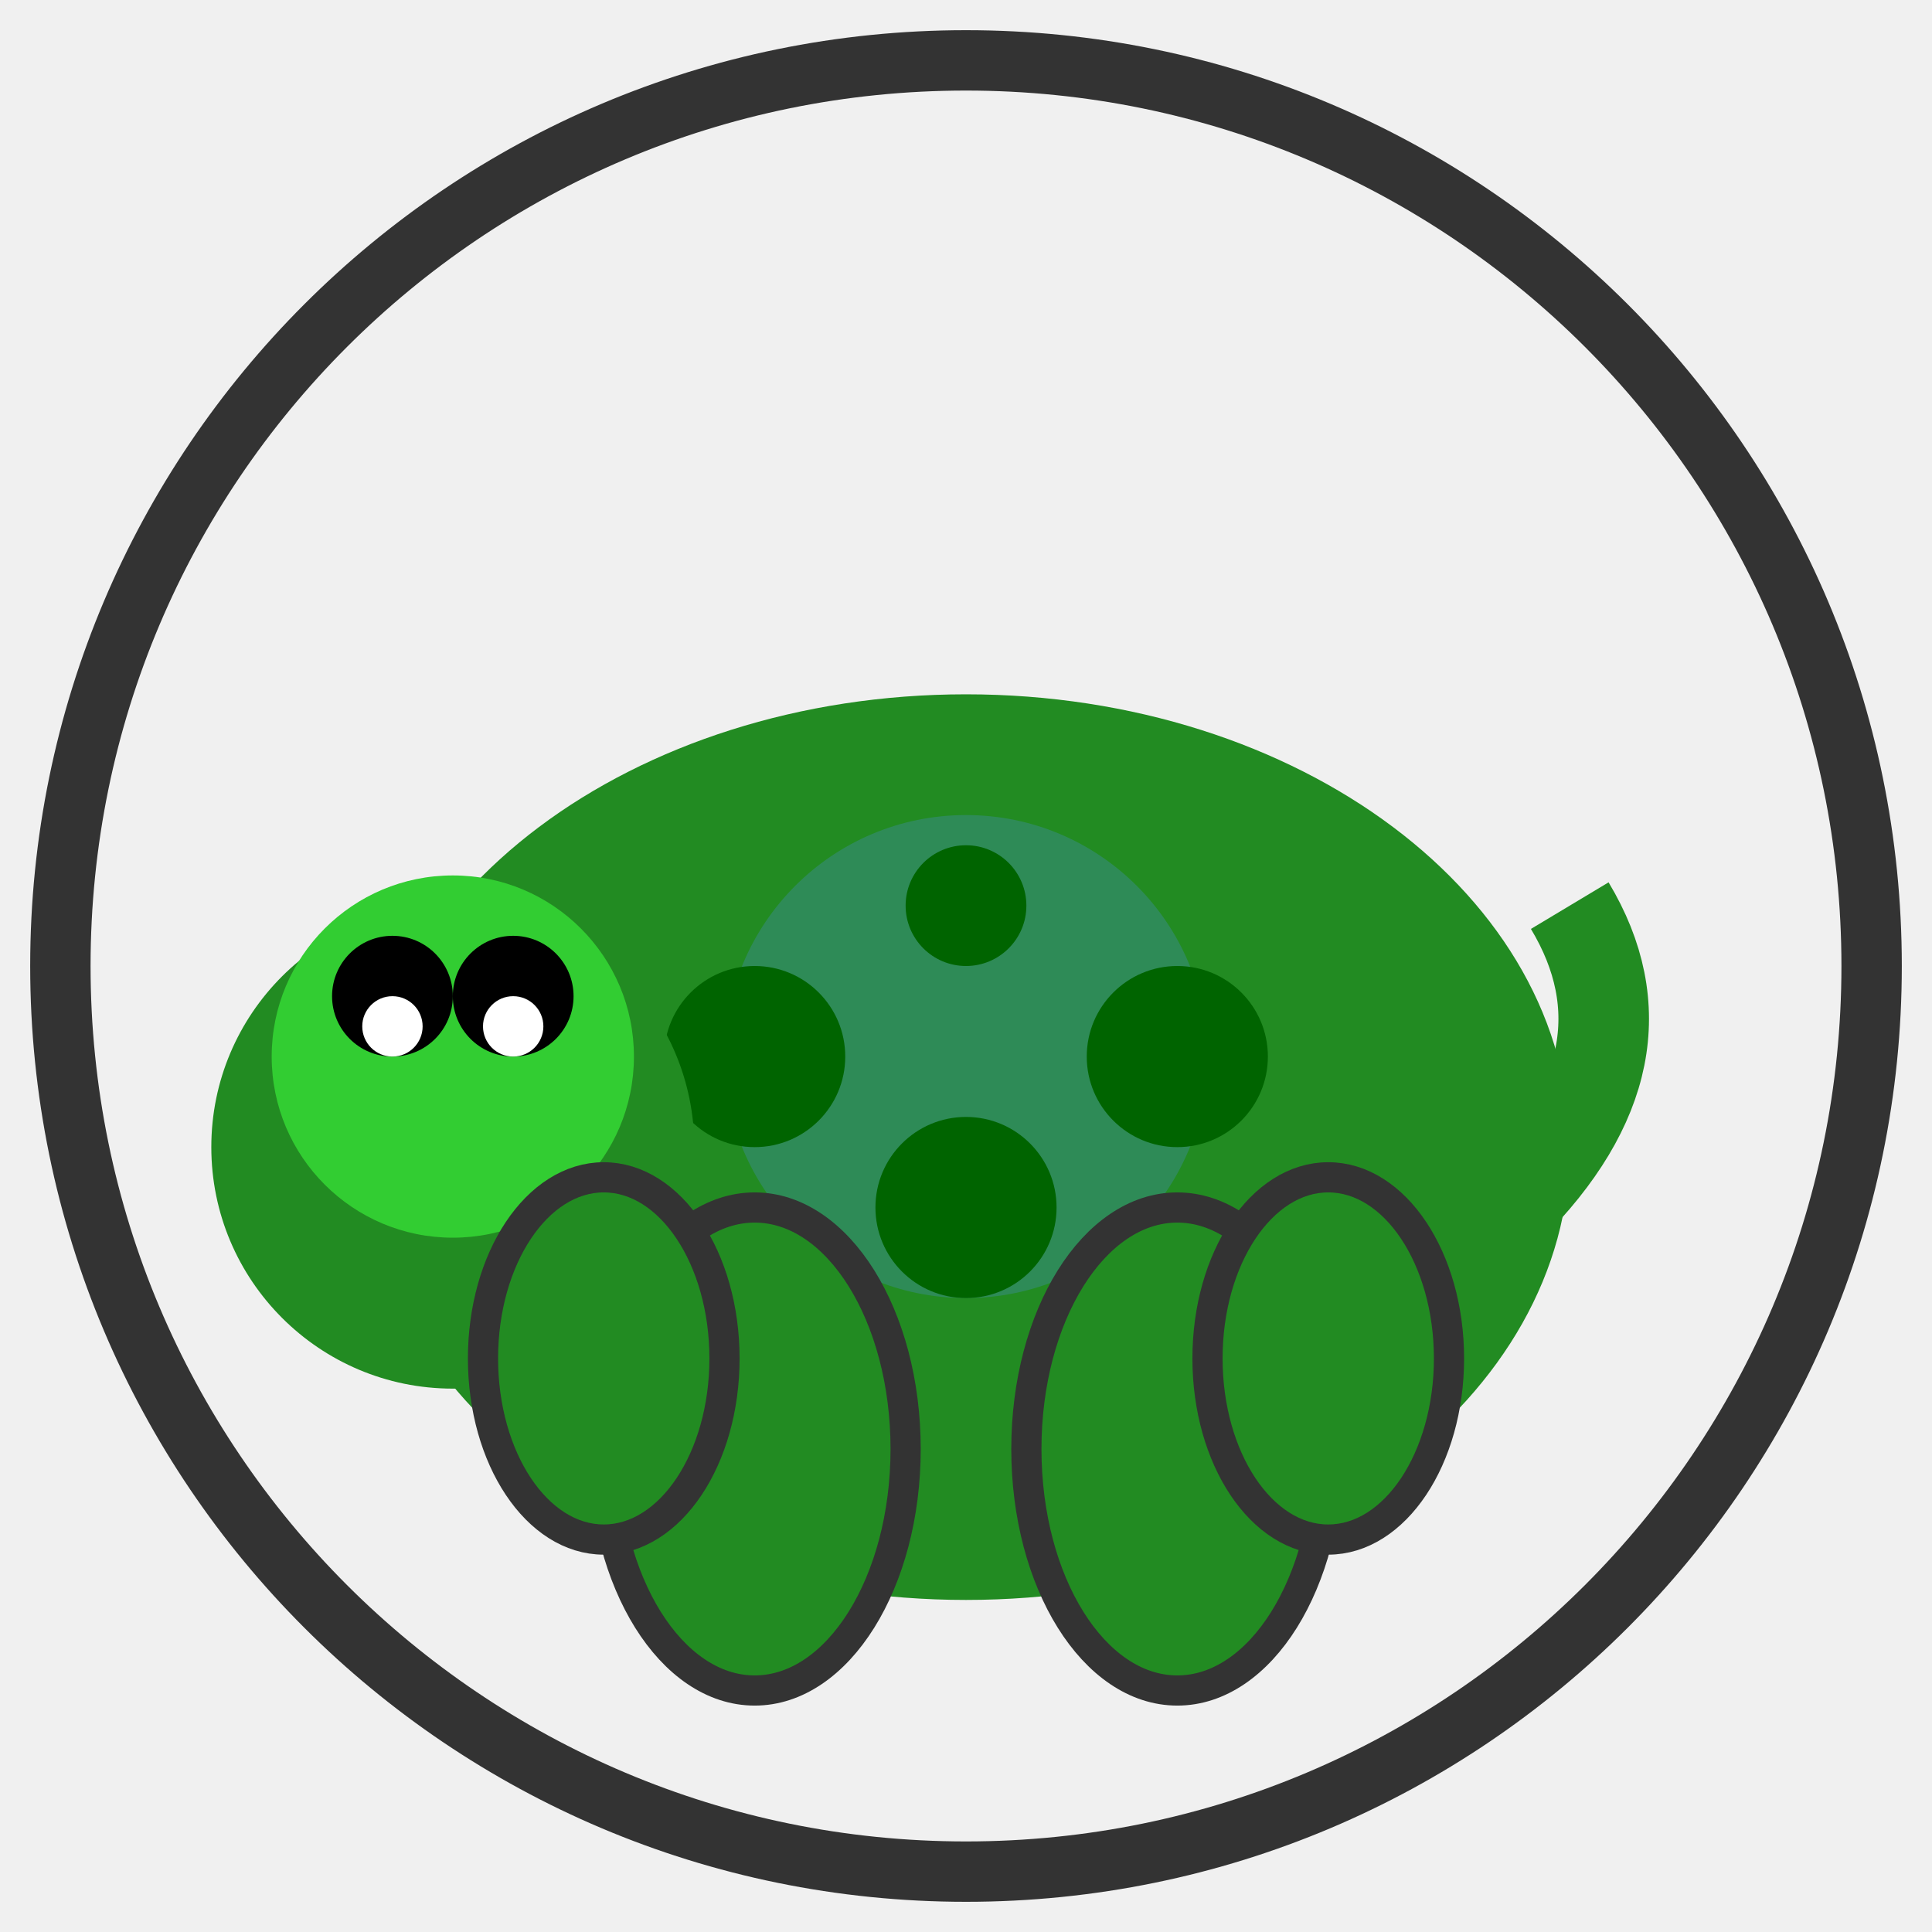
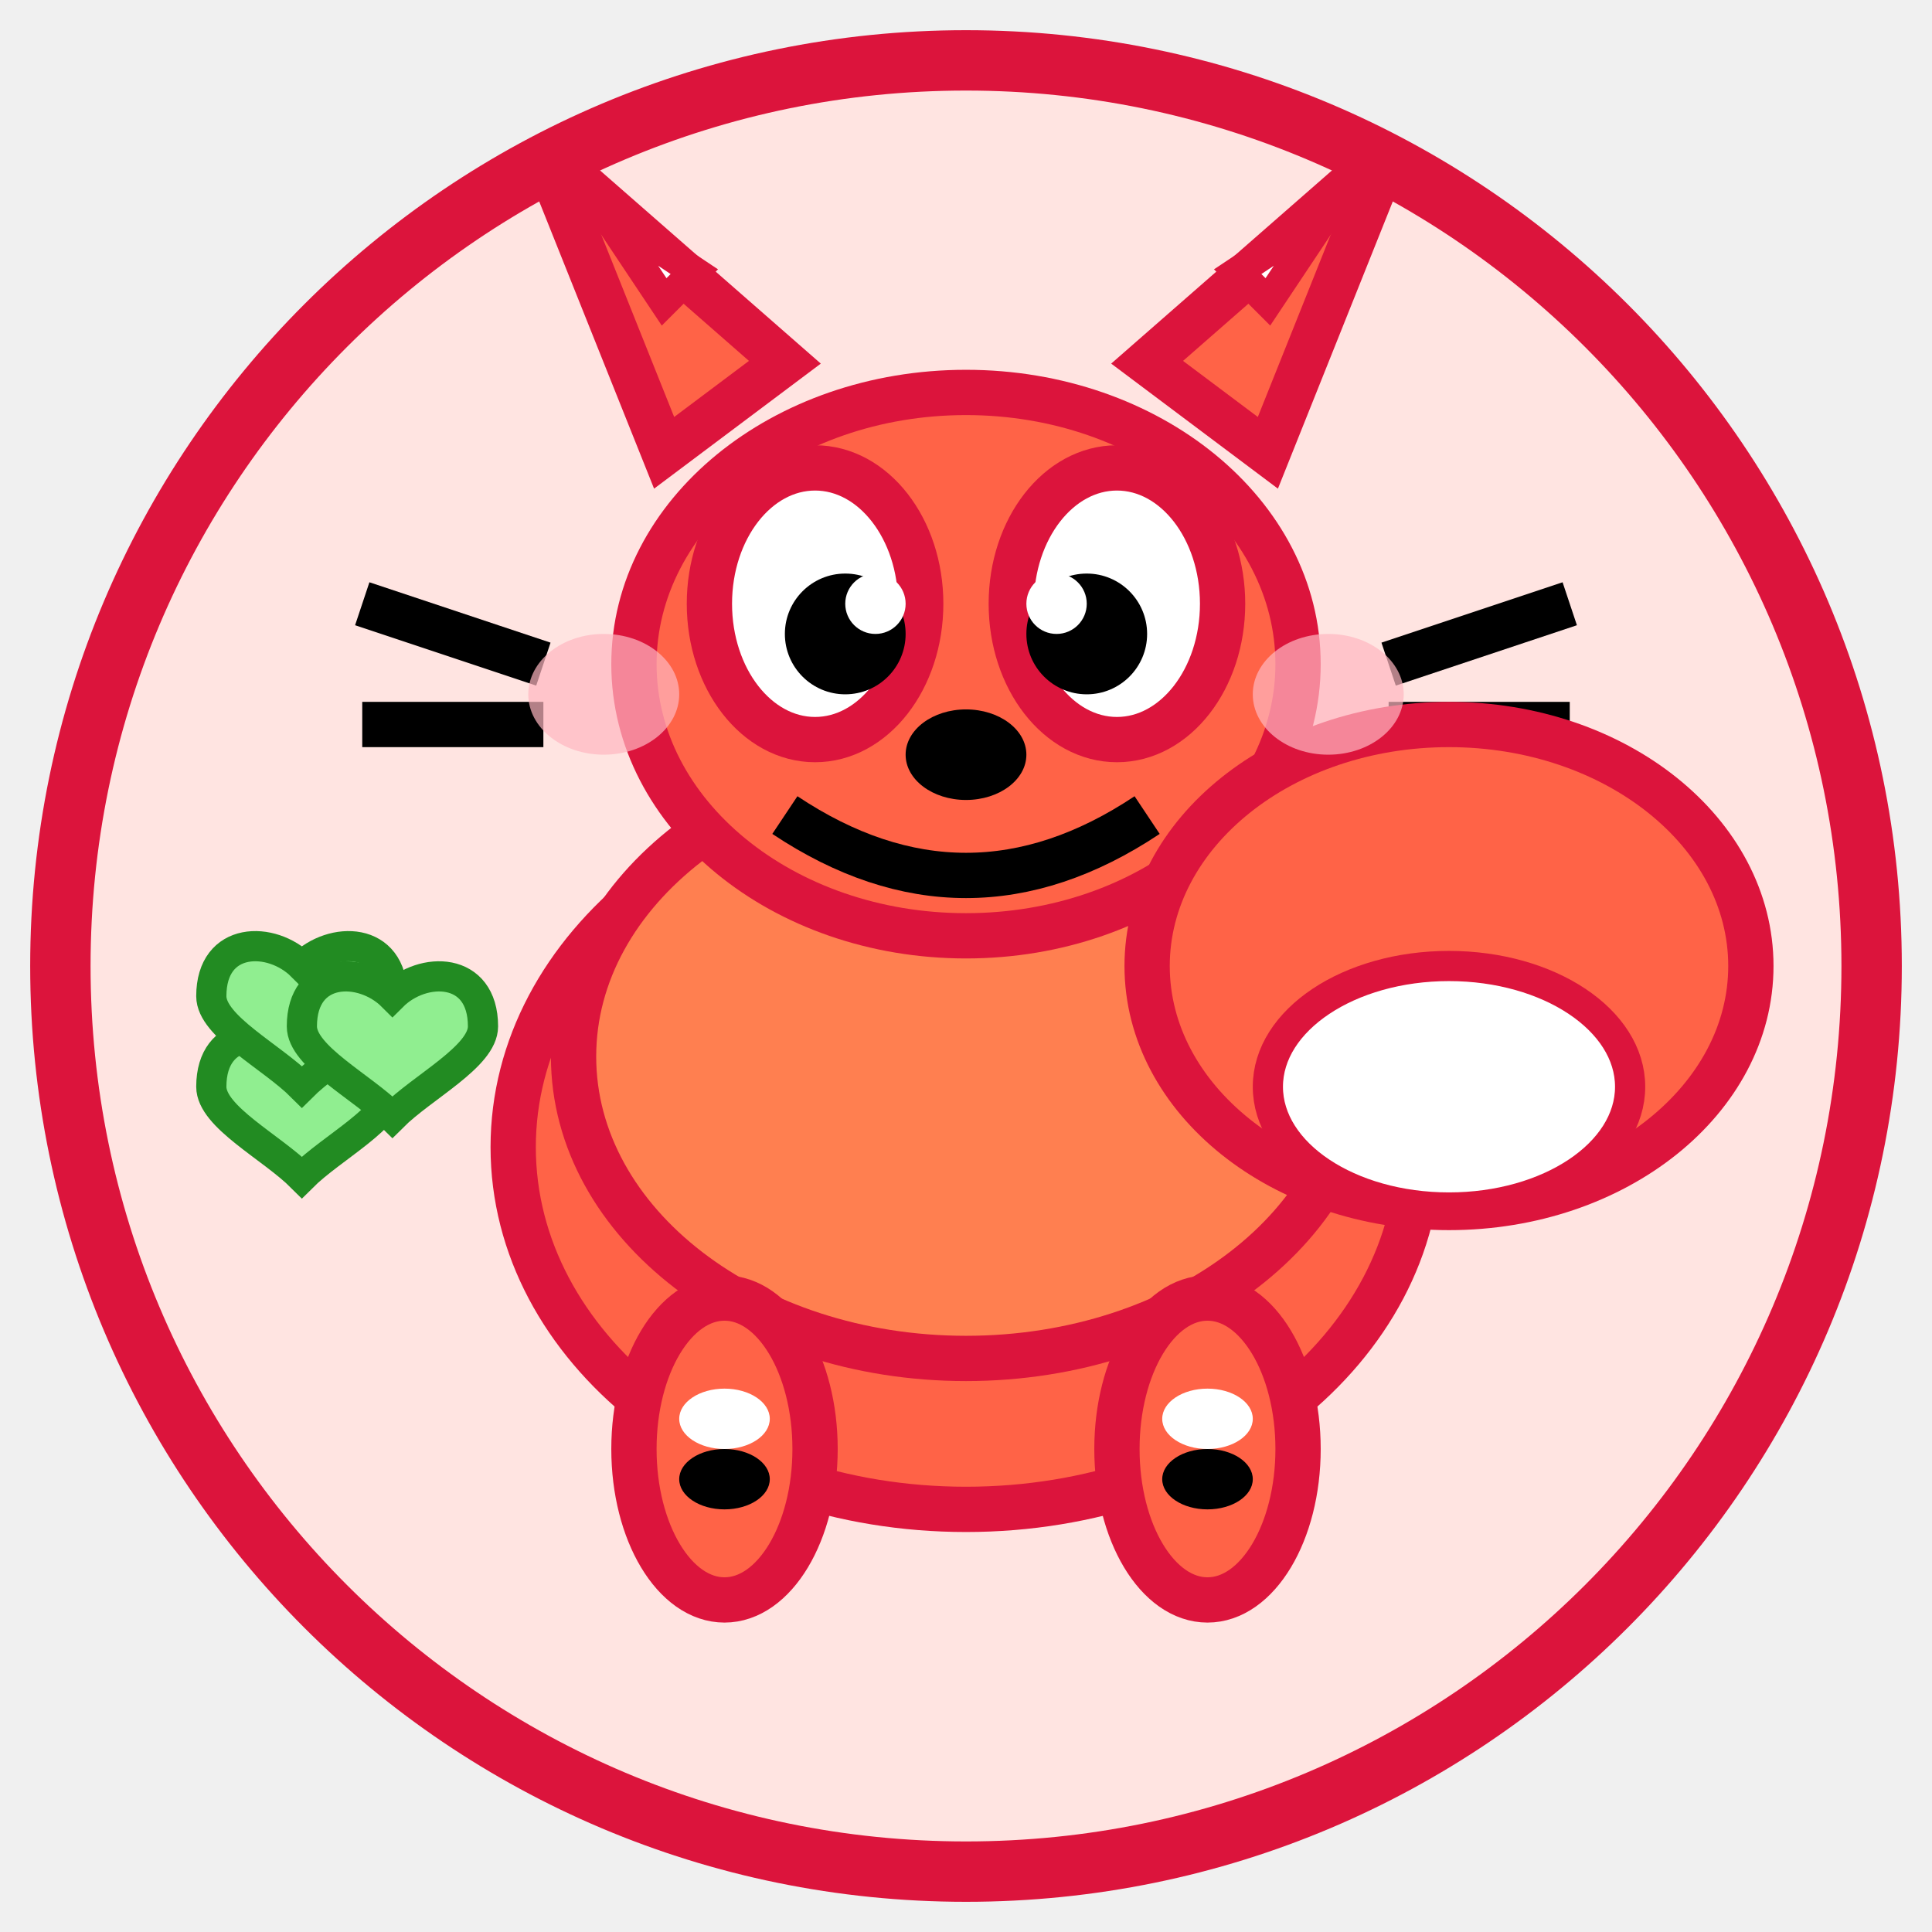
<svg xmlns="http://www.w3.org/2000/svg" width="64" height="64" viewBox="0 0 64 64" fill="none">
-   <circle cx="32" cy="32" r="30" fill="#F0F0F0" stroke="#333" stroke-width="2" />
-   <ellipse cx="32" cy="38" rx="20" ry="15" fill="#228B22" />
-   <circle cx="32" cy="35" r="8" fill="#2E8B57" />
-   <circle cx="25" cy="35" r="3" fill="#006400" />
-   <circle cx="39" cy="35" r="3" fill="#006400" />
-   <circle cx="32" cy="40" r="3" fill="#006400" />
-   <circle cx="32" cy="30" r="2" fill="#006400" />
-   <circle cx="15" cy="38" r="8" fill="#228B22" />
-   <circle cx="15" cy="35" r="6" fill="#32CD32" />
-   <ellipse cx="25" cy="48" rx="5" ry="8" fill="#228B22" stroke="#333" stroke-width="1" />
-   <ellipse cx="39" cy="48" rx="5" ry="8" fill="#228B22" stroke="#333" stroke-width="1" />
-   <ellipse cx="20" cy="45" rx="4" ry="6" fill="#228B22" stroke="#333" stroke-width="1" />
-   <ellipse cx="44" cy="45" rx="4" ry="6" fill="#228B22" stroke="#333" stroke-width="1" />
-   <circle cx="13" cy="33" r="2" fill="#000" />
-   <circle cx="17" cy="33" r="2" fill="#000" />
-   <circle cx="13" cy="34" r="1" fill="#FFF" />
-   <circle cx="17" cy="34" r="1" fill="#FFF" />
-   <path d="M 50 40 Q 55 35, 52 30" stroke="#228B22" stroke-width="3" fill="none" />
+   <circle cx="32" cy="32" r="30" fill="#FFE4E1" stroke="#DC143C" stroke-width="2" />
+   <ellipse cx="32" cy="38" rx="15" ry="12" fill="#FF6347" stroke="#DC143C" stroke-width="1.5" />
+   <ellipse cx="32" cy="35" rx="13" ry="10" fill="#FF7F50" stroke="#DC143C" stroke-width="1.5" />
+   <ellipse cx="32" cy="22" rx="11" ry="9" fill="#FF6347" stroke="#DC143C" stroke-width="1.5" />
+   <path d="M 22 15 L 18 5 L 26 12 Z" fill="#FF6347" stroke="#DC143C" stroke-width="1.5" />
+   <path d="M 42 15 L 46 5 L 38 12 Z" fill="#FF6347" stroke="#DC143C" stroke-width="1.5" />
+   <path d="M 22 10 L 20 7 L 23 9 Z" fill="#FFF" stroke="#DC143C" stroke-width="1" />
+   <path d="M 42 10 L 44 7 L 41 9 Z" fill="#FFF" stroke="#DC143C" stroke-width="1" />
+   <ellipse cx="27" cy="20" rx="3.5" ry="4.5" fill="#FFF" stroke="#DC143C" stroke-width="1.5" />
+   <ellipse cx="37" cy="20" rx="3.5" ry="4.5" fill="#FFF" stroke="#DC143C" stroke-width="1.5" />
+   <circle cx="28" cy="21" r="2" fill="#000" />
+   <circle cx="36" cy="21" r="2" fill="#000" />
+   <circle cx="29" cy="20" r="1" fill="#FFF" />
+   <circle cx="35" cy="20" r="1" fill="#FFF" />
+   <ellipse cx="32" cy="25" rx="2" ry="1.5" fill="#000" />
+   <path d="M 26 27 Q 32 31, 38 27" stroke="#000" stroke-width="1.5" fill="none" />
+   <path d="M 18 22 L 12 20" stroke="#000" stroke-width="1.5" />
+   <path d="M 18 24 L 12 24" stroke="#000" stroke-width="1.5" />
+   <path d="M 46 22 L 52 20" stroke="#000" stroke-width="1.5" />
+   <path d="M 46 24 L 52 24" stroke="#000" stroke-width="1.5" />
+   <ellipse cx="48" cy="32" rx="10" ry="8" fill="#FF6347" stroke="#DC143C" stroke-width="1.5" />
+   <ellipse cx="52" cy="30" r="5" fill="#FFF" stroke="#DC143C" stroke-width="1.5" />
+   <ellipse cx="50" cy="34" r="3" fill="#FFF" stroke="#DC143C" stroke-width="1.5" />
+   <ellipse cx="24" cy="48" rx="3" ry="5" fill="#FF6347" stroke="#DC143C" stroke-width="1.5" />
+   <ellipse cx="40" cy="48" rx="3" ry="5" fill="#FF6347" stroke="#DC143C" stroke-width="1.5" />
+   <ellipse cx="24" cy="49" rx="1.5" ry="1" fill="#000" />
+   <ellipse cx="40" cy="49" rx="1.5" ry="1" fill="#000" />
+   <ellipse cx="48" cy="36" rx="6" ry="4" fill="#FFF" stroke="#DC143C" stroke-width="1" />
+   <ellipse cx="24" cy="47" rx="1.5" ry="1" fill="#FFF" />
+   <ellipse cx="40" cy="47" rx="1.5" ry="1" fill="#FFF" />
+   <path d="M 10 35 C 9 34, 7 34, 7 36 C 7 37, 9 38, 10 39 C 11 38, 13 37, 13 36 C 13 34, 11 34, 10 35 Z" fill="#90EE90" stroke="#228B22" stroke-width="1" />
+   <path d="M 10 32 C 11 31, 13 31, 13 33 C 13 34, 11 35, 10 36 C 9 35, 7 34, 7 33 C 7 31, 9 31, 10 32 Z" fill="#90EE90" stroke="#228B22" stroke-width="1" />
+   <path d="M 13 33 C 12 32, 10 32, 10 34 C 10 35, 12 36, 13 37 C 14 36, 16 35, 16 34 C 16 32, 14 32, 13 33 Z" fill="#90EE90" stroke="#228B22" stroke-width="1" />
+   <ellipse cx="20" cy="23" rx="2.5" ry="2" fill="#FFB6C1" opacity="0.7" />
+   <ellipse cx="44" cy="23" rx="2.5" ry="2" fill="#FFB6C1" opacity="0.7" />
</svg>
